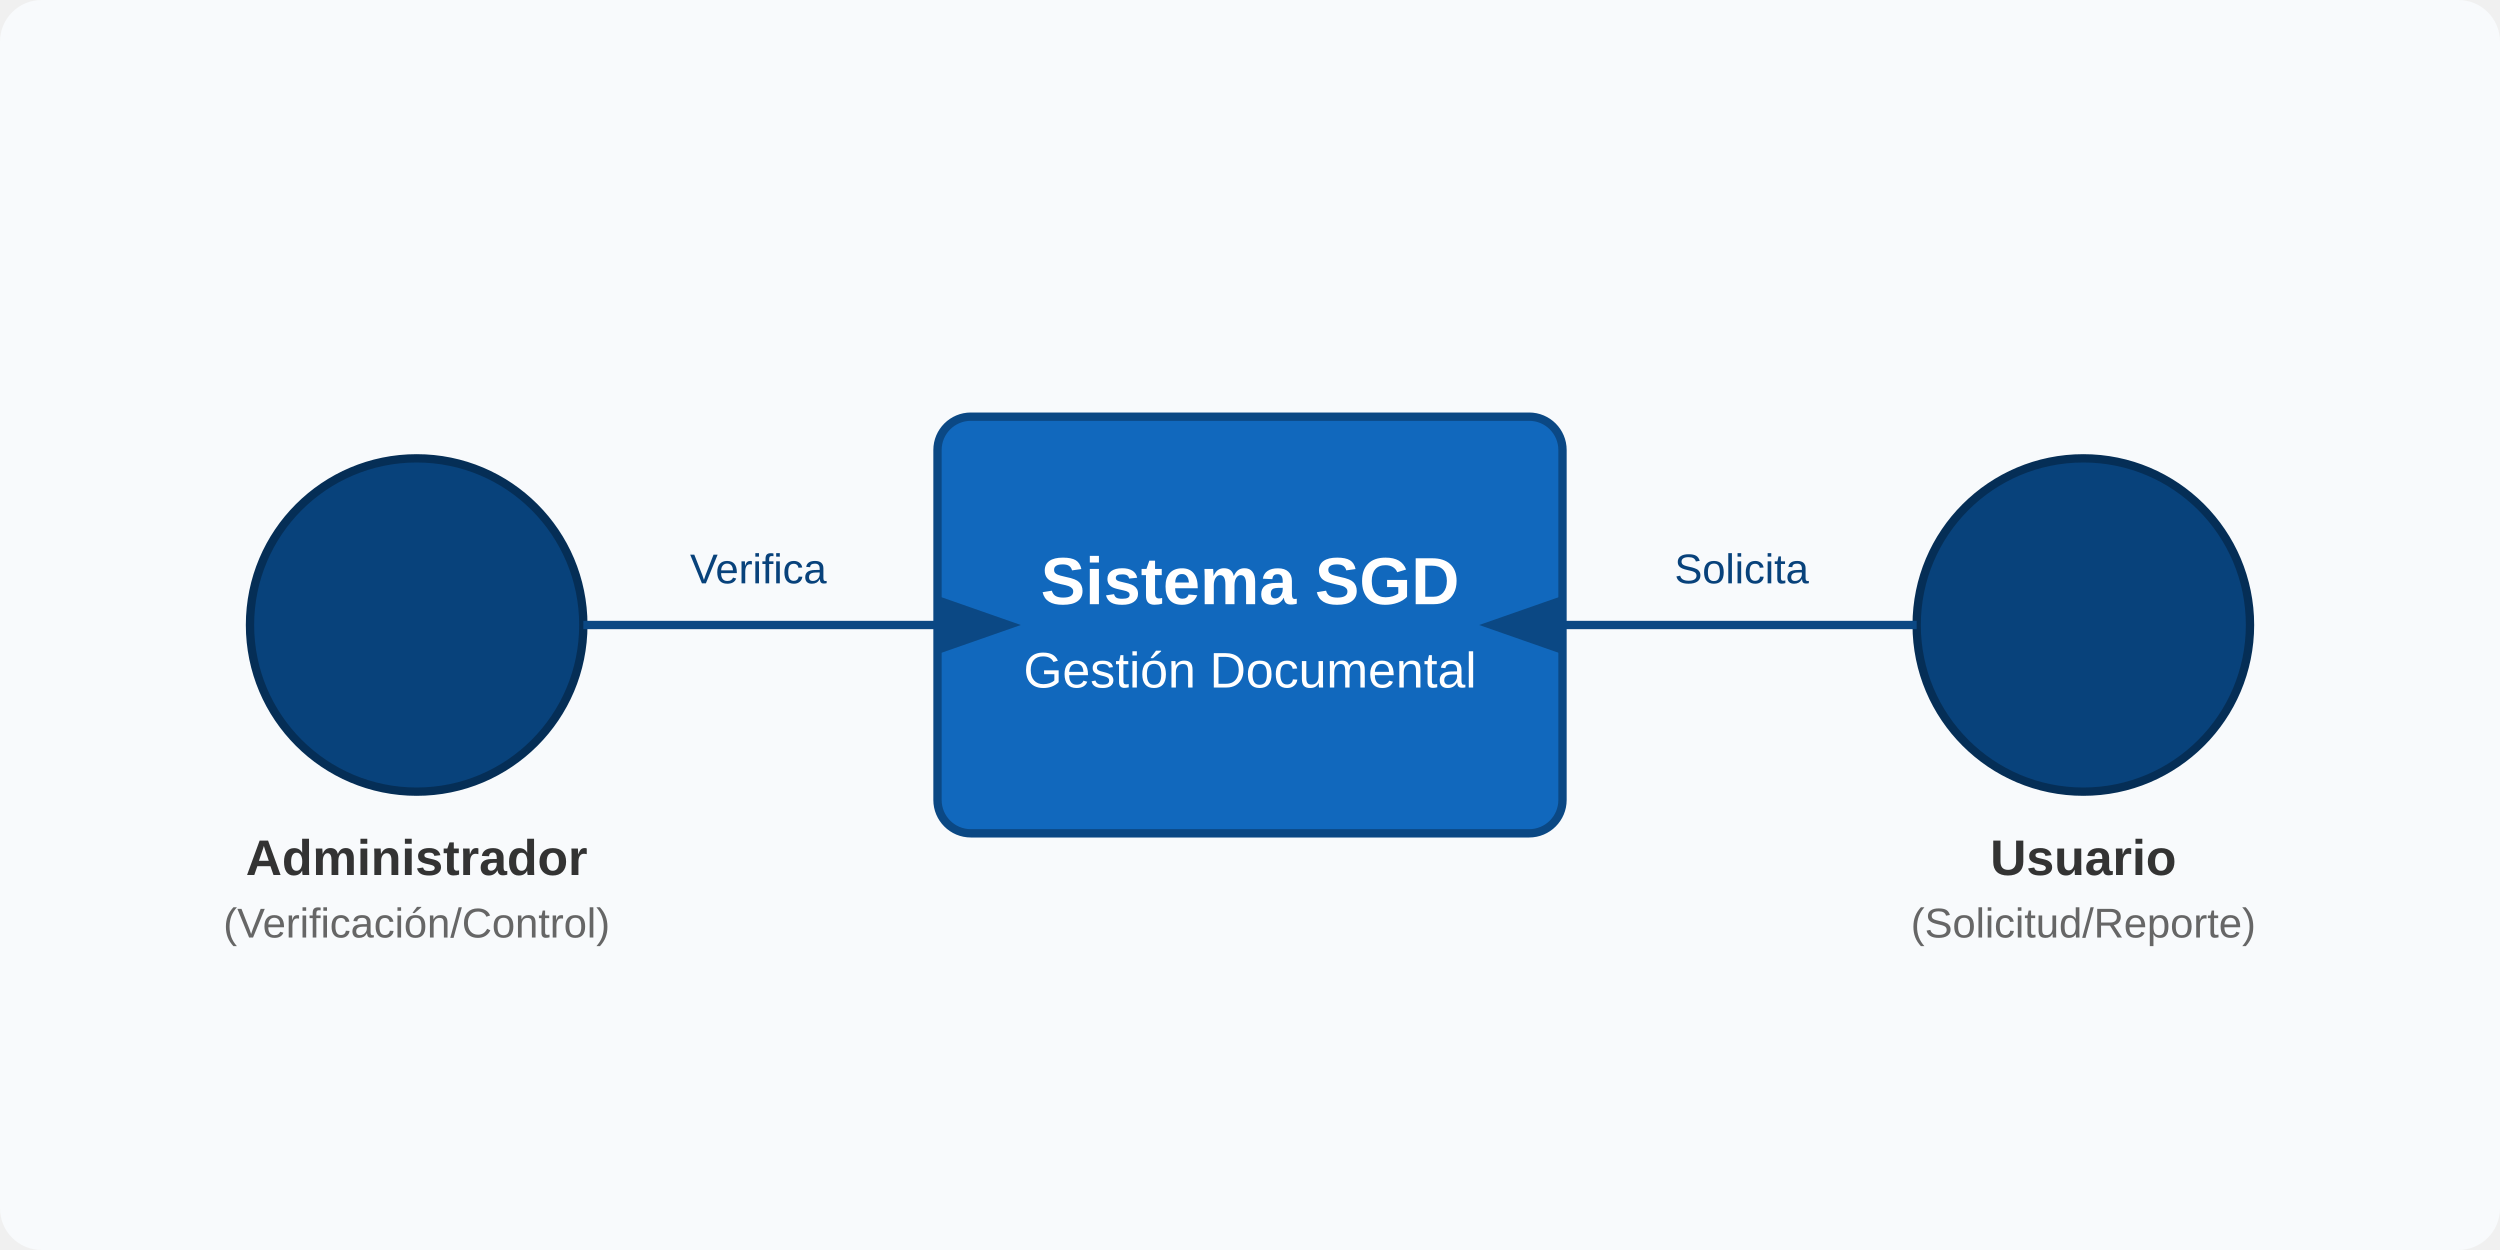
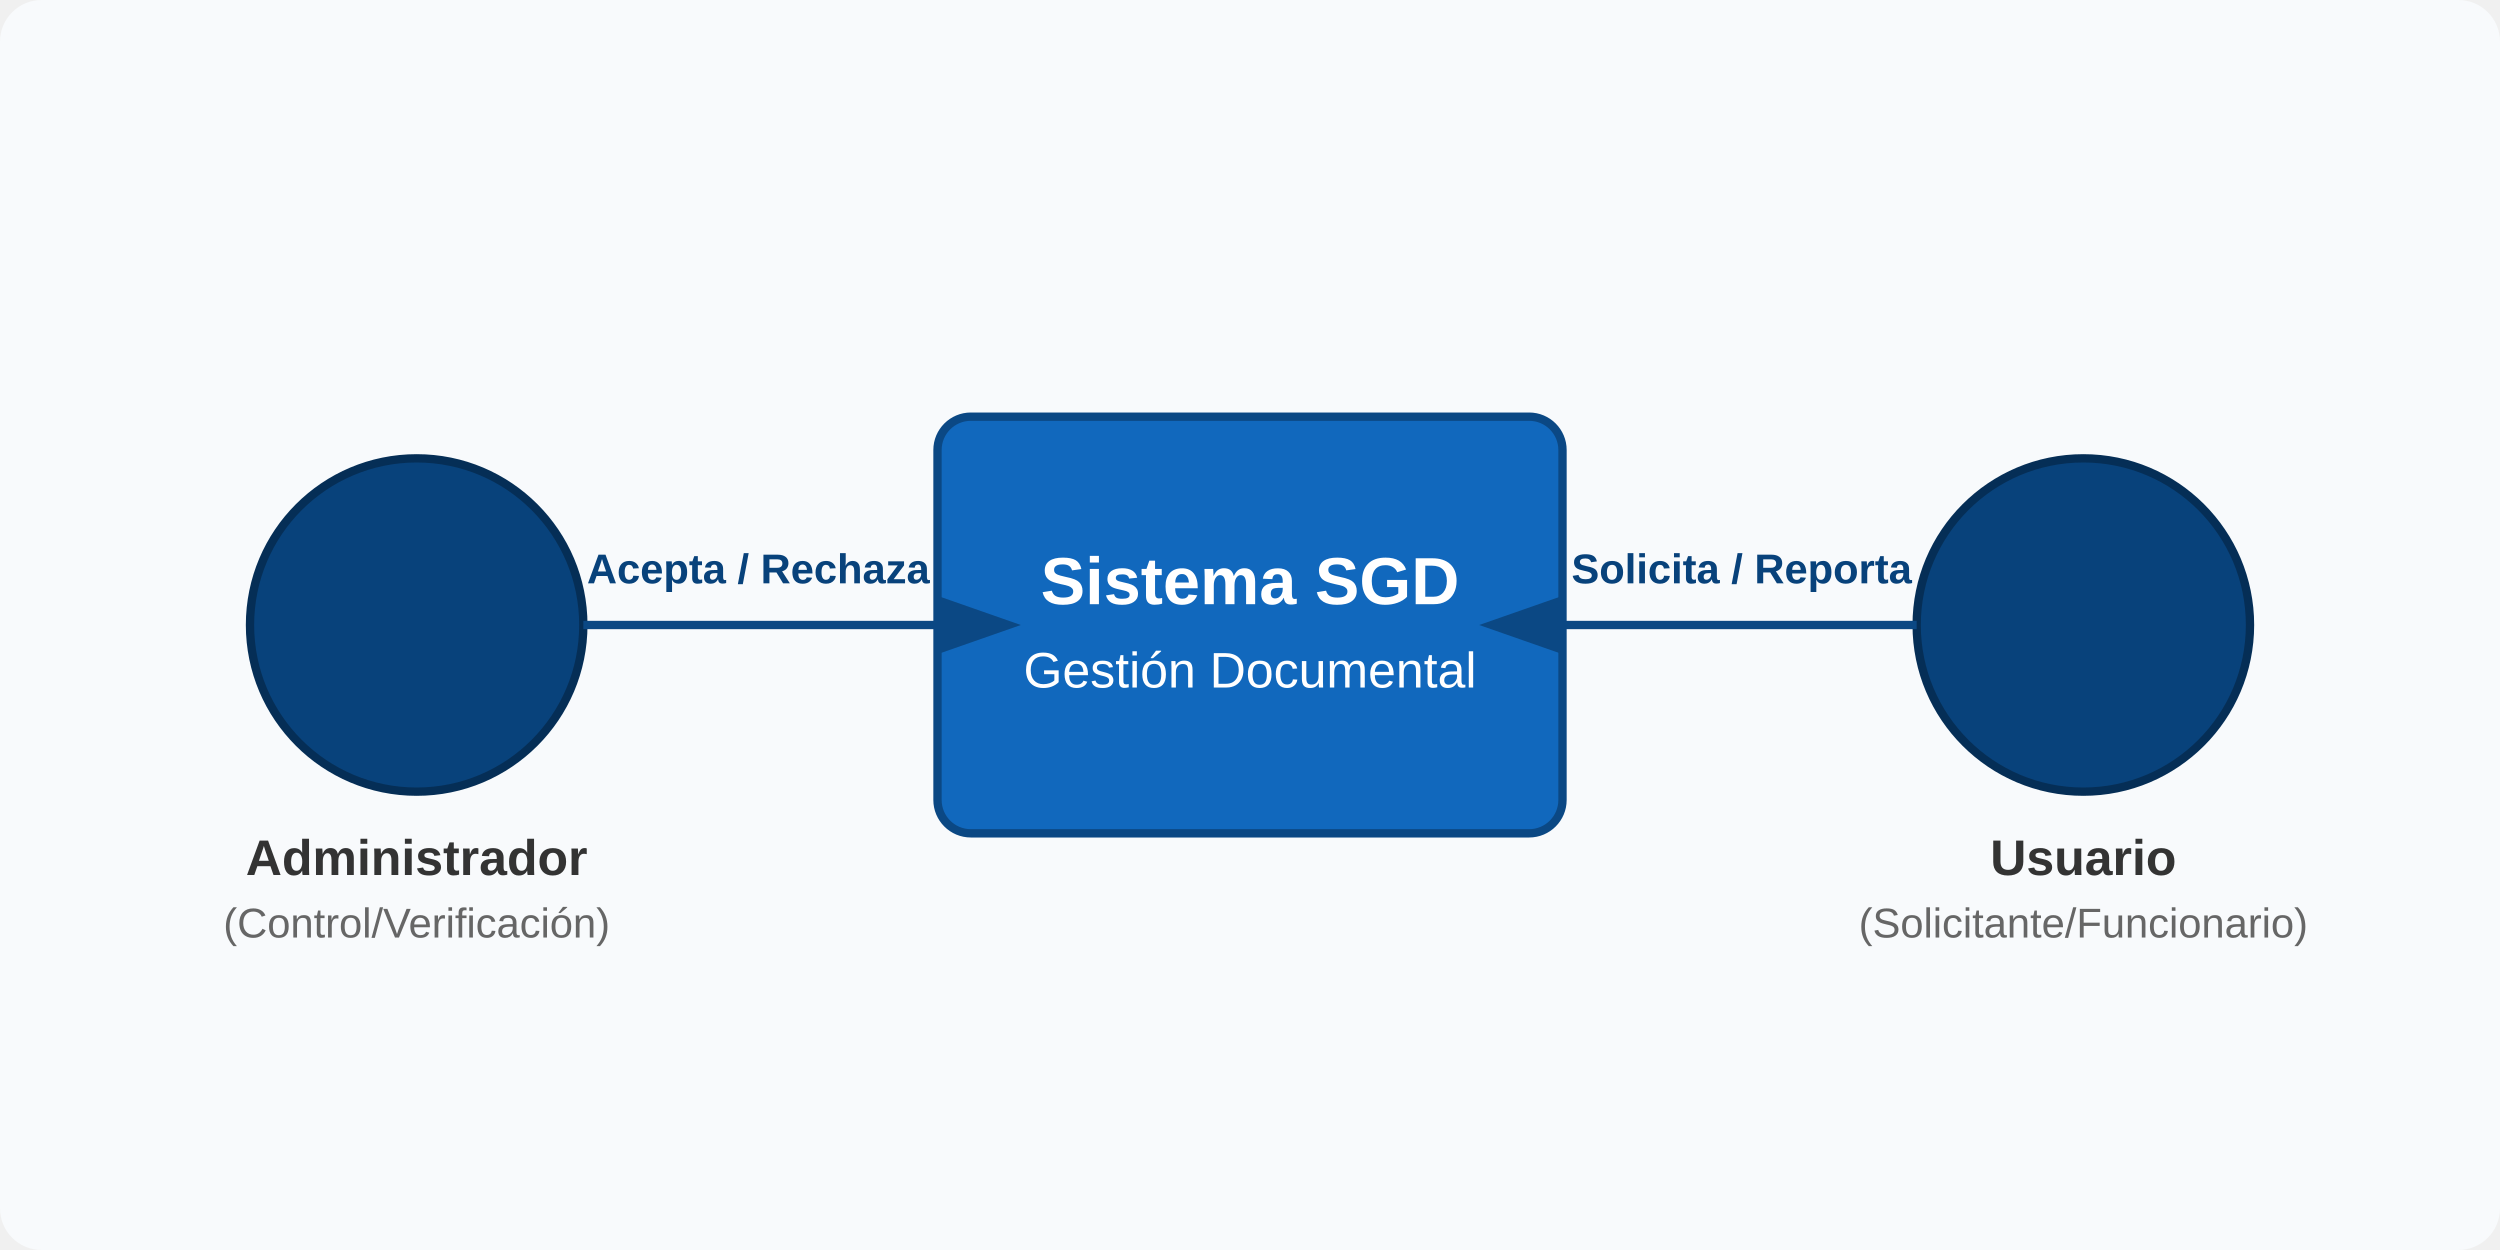
<svg xmlns="http://www.w3.org/2000/svg" viewBox="0 0 600 300">
  <rect width="600" height="300" fill="#f8fafc" rx="10" />
  <rect x="225" y="100" width="150" height="100" rx="8" fill="#1168bd" stroke="#0b4884" stroke-width="2" />
  <text x="300" y="145" font-family="Arial, sans-serif" font-size="16" font-weight="bold" fill="white" text-anchor="middle">Sistema SGD</text>
  <text x="300" y="165" font-family="Arial, sans-serif" font-size="12" fill="white" text-anchor="middle">Gestión Documental</text>
  <circle cx="100" cy="150" r="40" fill="#08427b" stroke="#052e56" stroke-width="2" />
  <text x="100" y="210" font-family="Arial, sans-serif" font-size="12" font-weight="bold" fill="#333" text-anchor="middle">Administrador</text>
-   <text x="100" y="225" font-family="Arial, sans-serif" font-size="10" fill="#666" text-anchor="middle">(Verificación/Control)</text>
+   <text x="100" y="225" font-family="Arial, sans-serif" font-size="10" fill="#666" text-anchor="middle">(Control/Verificación)</text>
  <circle cx="500" cy="150" r="40" fill="#08427b" stroke="#052e56" stroke-width="2" />
  <text x="500" y="210" font-family="Arial, sans-serif" font-size="12" font-weight="bold" fill="#333" text-anchor="middle">Usuario</text>
-   <text x="500" y="225" font-family="Arial, sans-serif" font-size="10" fill="#666" text-anchor="middle">(Solicitud/Reporte)</text>
+   <text x="500" y="225" font-family="Arial, sans-serif" font-size="10" fill="#666" text-anchor="middle">(Solicitante/Funcionario)</text>
  <path d="M140 150 L225 150" stroke="#0b4884" stroke-width="2" marker-end="url(#arrowhead)" />
  <path d="M460 150 L375 150" stroke="#0b4884" stroke-width="2" marker-end="url(#arrowhead)" />
-   <text x="182" y="140" font-family="Arial, sans-serif" font-size="10" fill="#08427b" text-anchor="middle">Verifica</text>
-   <text x="418" y="140" font-family="Arial, sans-serif" font-size="10" fill="#08427b" text-anchor="middle">Solicita</text>
+   <text x="182" y="140" font-family="Arial, sans-serif" font-size="10" font-weight="bold" fill="#08427b" text-anchor="middle">Acepta / Rechaza</text>
+   <text x="418" y="140" font-family="Arial, sans-serif" font-size="10" font-weight="bold" fill="#08427b" text-anchor="middle">Solicita / Reporta</text>
  <defs>
    <marker id="arrowhead" markerWidth="10" markerHeight="7" refX="0" refY="3.5" orient="auto">
      <polygon points="0 0, 10 3.5, 0 7" fill="#0b4884" />
    </marker>
  </defs>
</svg>
